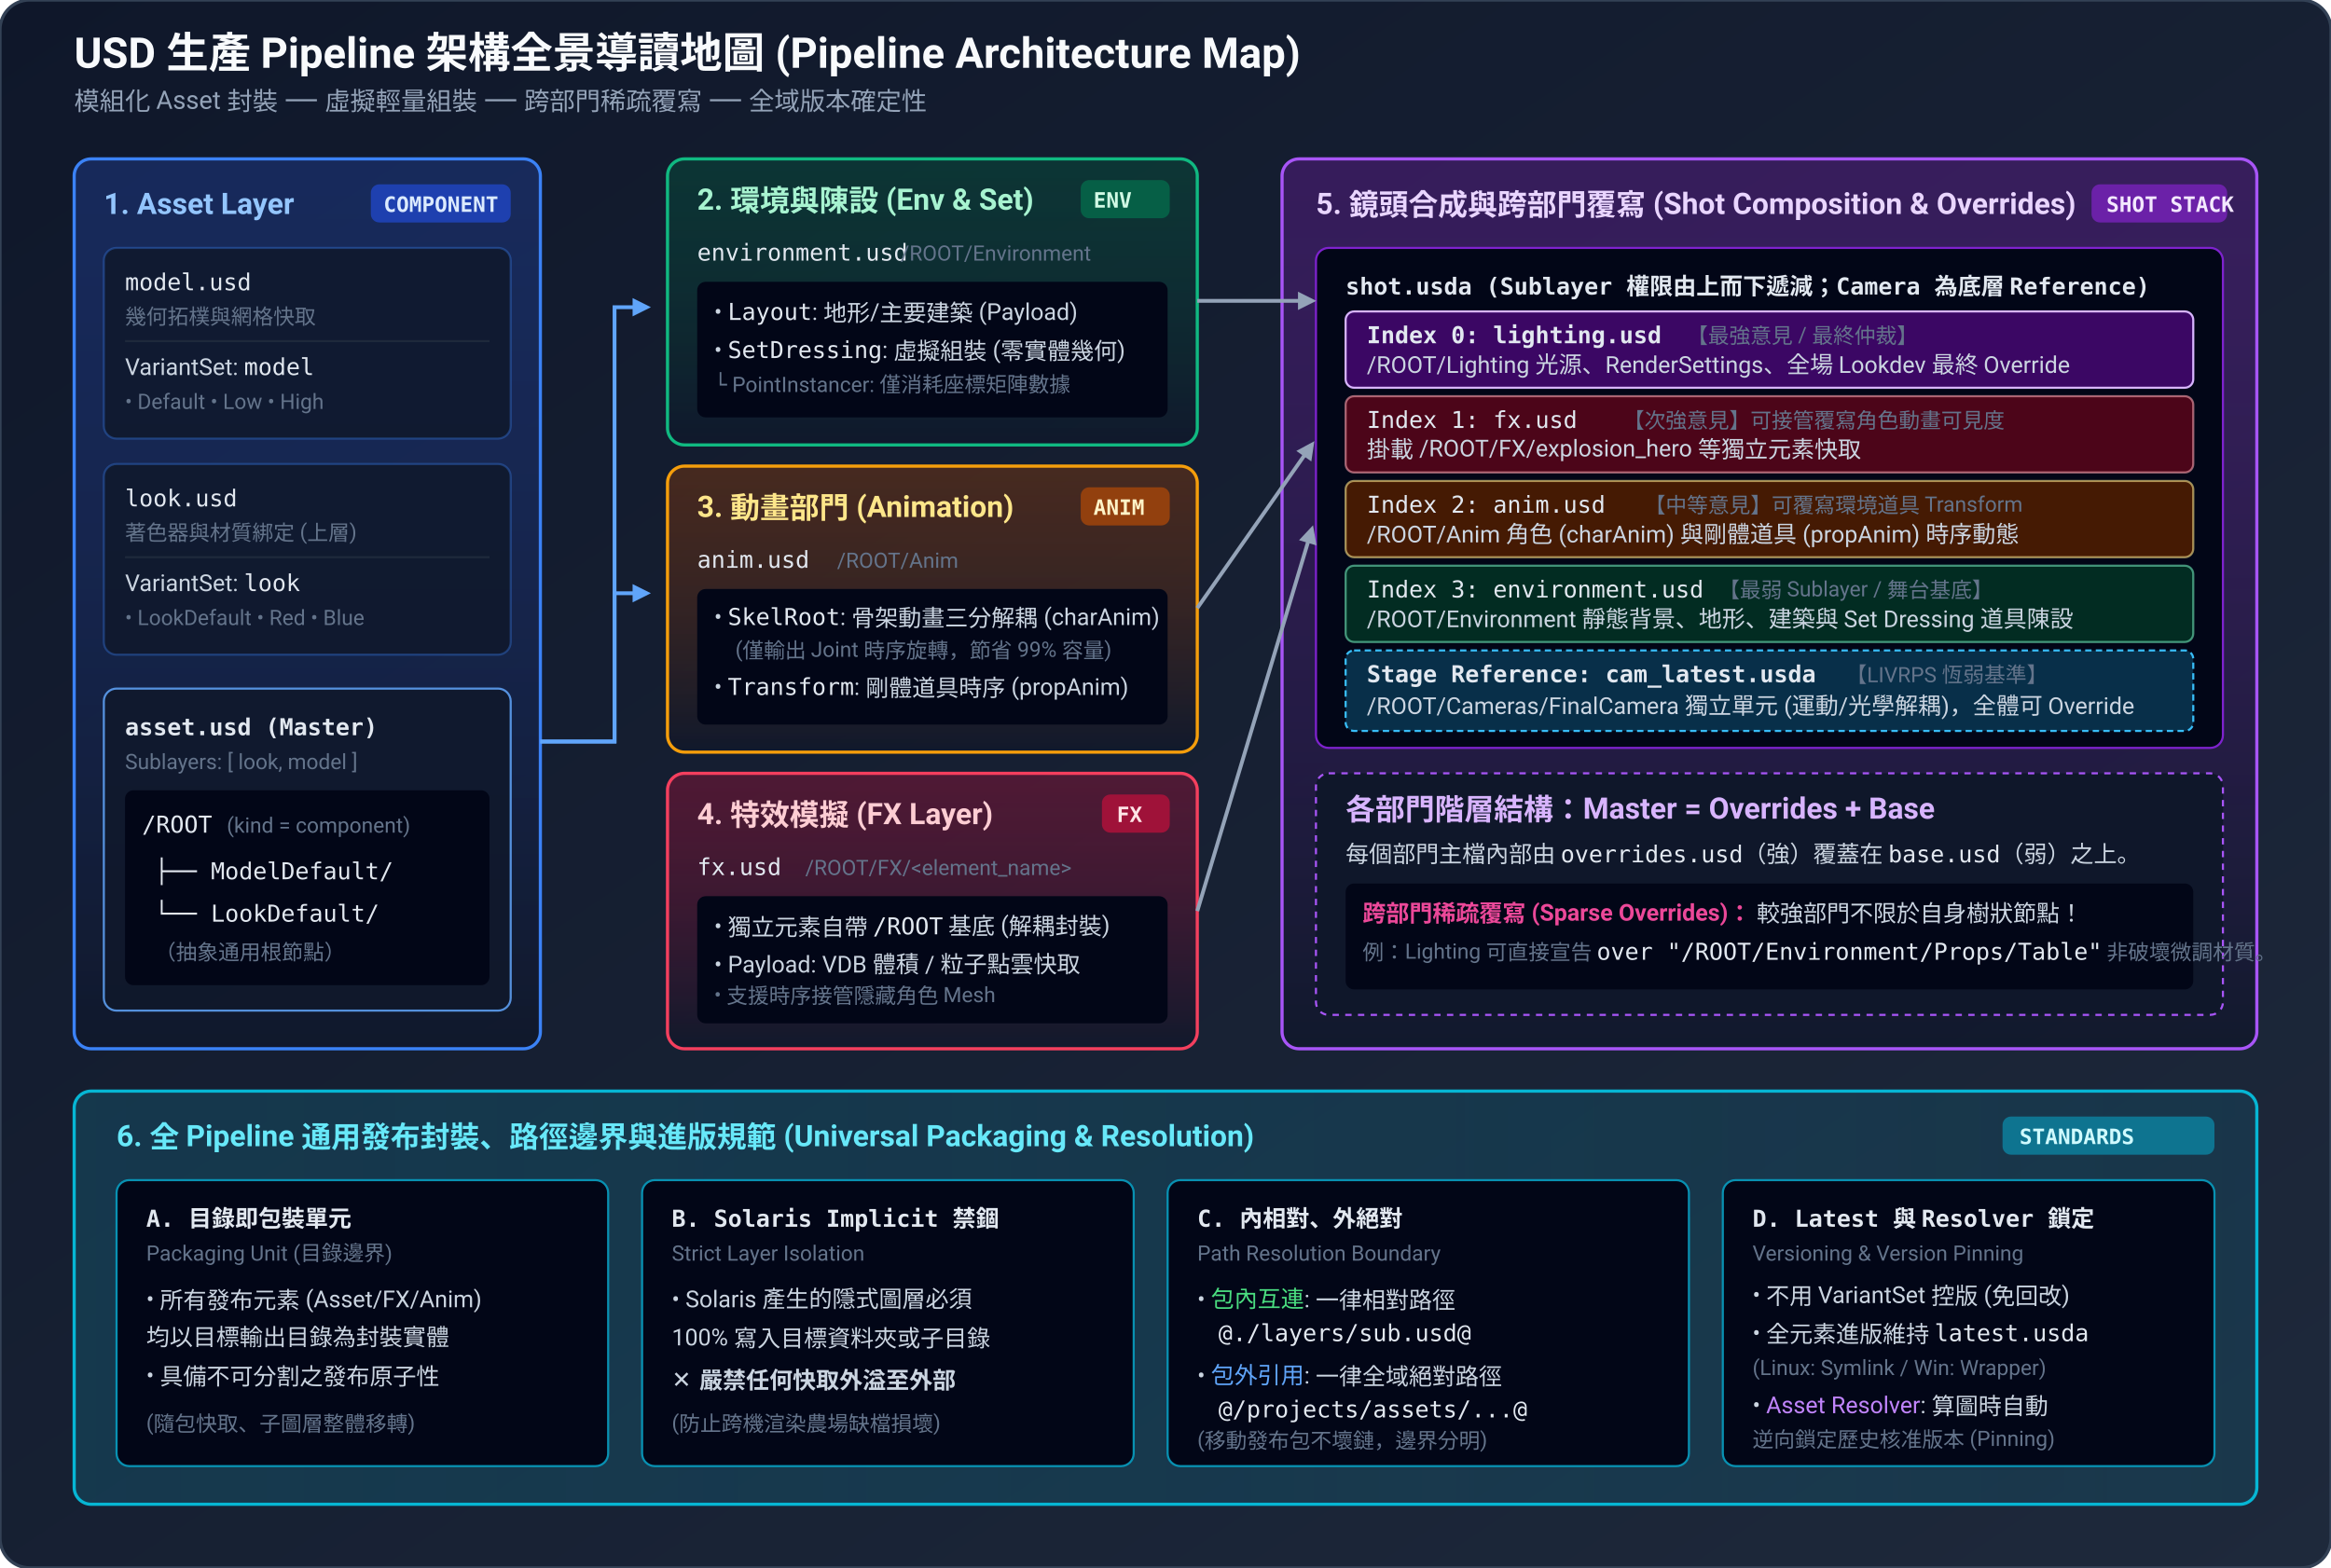
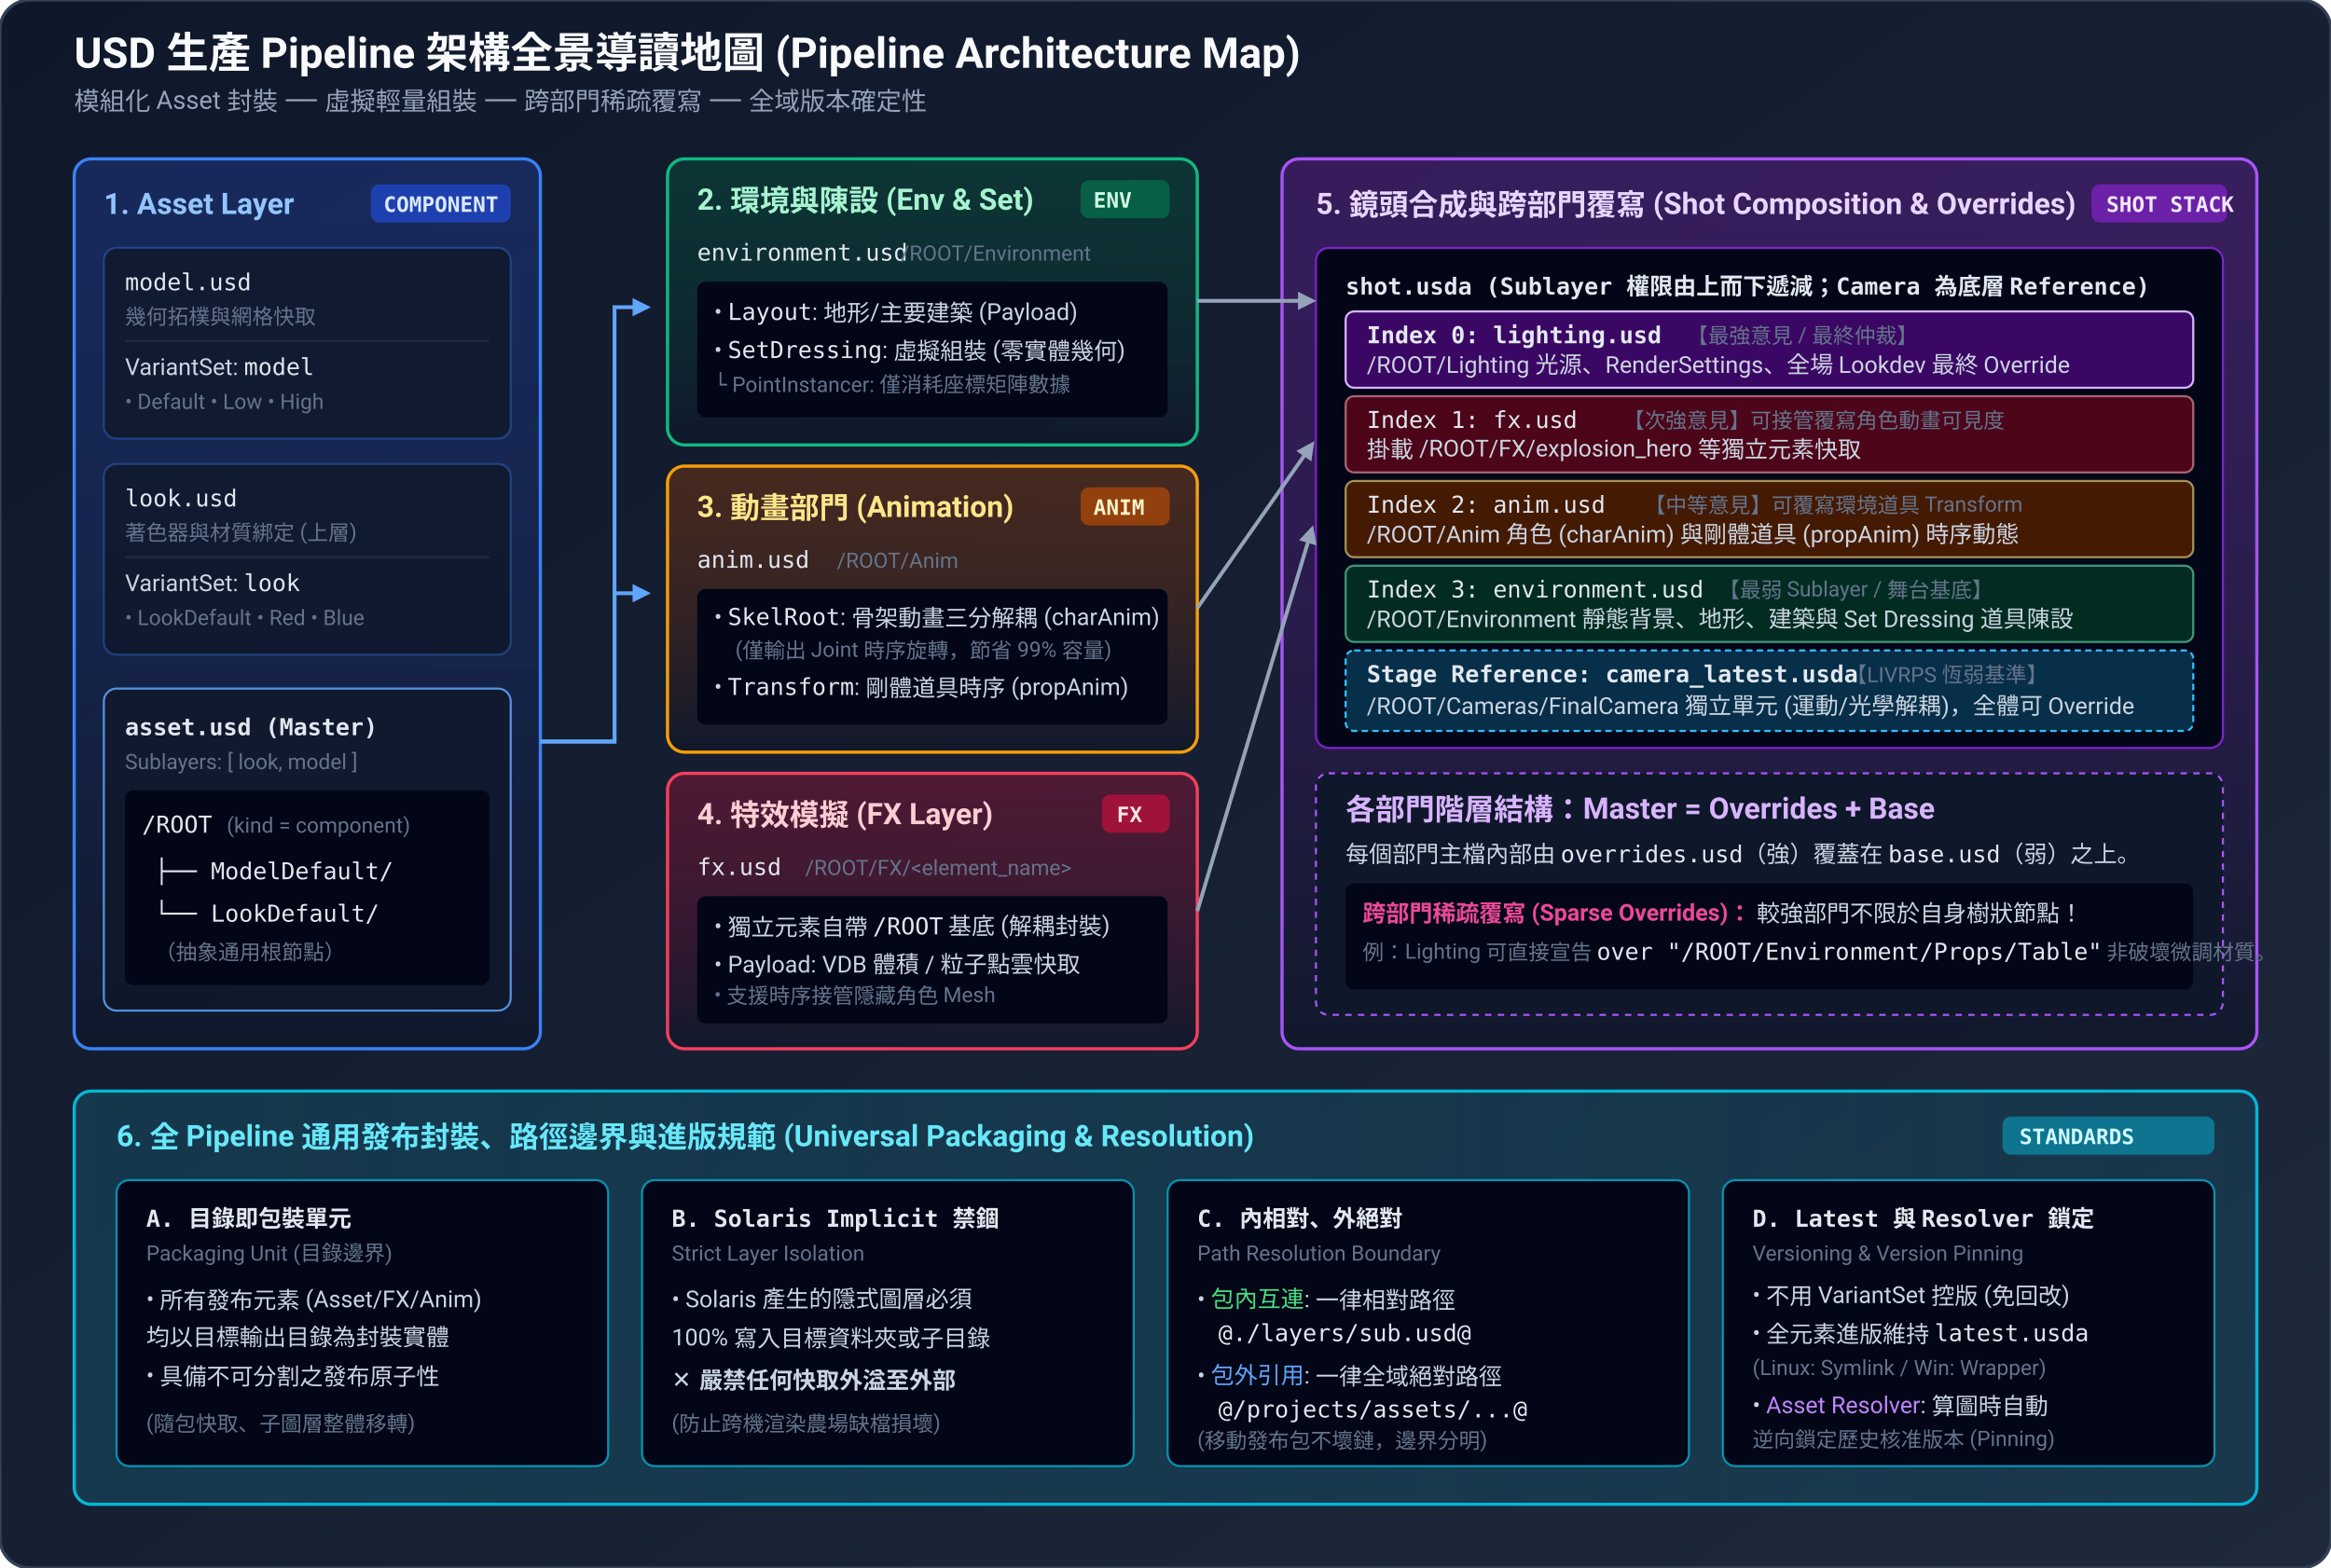
<svg xmlns="http://www.w3.org/2000/svg" viewBox="0 0 1100 740" width="100%" height="100%">
  <defs>
    <linearGradient id="bgGrad" x1="0%" y1="0%" x2="100%" y2="100%">
      <stop offset="0%" stop-color="#0f172a" />
      <stop offset="100%" stop-color="#1e293b" />
    </linearGradient>
    <linearGradient id="assetGrad" x1="0%" y1="0%" x2="0%" y2="100%">
      <stop offset="0%" stop-color="#1e3a8a" stop-opacity="0.5" />
      <stop offset="100%" stop-color="#0f172a" stop-opacity="0.8" />
    </linearGradient>
    <linearGradient id="envGrad" x1="0%" y1="0%" x2="0%" y2="100%">
      <stop offset="0%" stop-color="#064e3b" stop-opacity="0.5" />
      <stop offset="100%" stop-color="#0f172a" stop-opacity="0.8" />
    </linearGradient>
    <linearGradient id="animGrad" x1="0%" y1="0%" x2="0%" y2="100%">
      <stop offset="0%" stop-color="#78350f" stop-opacity="0.5" />
      <stop offset="100%" stop-color="#0f172a" stop-opacity="0.8" />
    </linearGradient>
    <linearGradient id="fxGrad" x1="0%" y1="0%" x2="0%" y2="100%">
      <stop offset="0%" stop-color="#881337" stop-opacity="0.5" />
      <stop offset="100%" stop-color="#0f172a" stop-opacity="0.8" />
    </linearGradient>
    <linearGradient id="shotGrad" x1="0%" y1="0%" x2="0%" y2="100%">
      <stop offset="0%" stop-color="#581c87" stop-opacity="0.5" />
      <stop offset="100%" stop-color="#0f172a" stop-opacity="0.8" />
    </linearGradient>
    <linearGradient id="pkgGrad" x1="0%" y1="0%" x2="100%" y2="0%">
      <stop offset="0%" stop-color="#155e75" stop-opacity="0.4" />
      <stop offset="100%" stop-color="#0e7490" stop-opacity="0.2" />
    </linearGradient>
    <marker id="arrow" viewBox="0 0 10 10" refX="6" refY="5" markerWidth="6" markerHeight="6" orient="auto-start-reverse">
      <path d="M 0 1 L 8 5 L 0 9 z" fill="#94a3b8" />
    </marker>
    <marker id="arrow-blue" viewBox="0 0 10 10" refX="6" refY="5" markerWidth="6" markerHeight="6" orient="auto-start-reverse">
      <path d="M 0 1 L 8 5 L 0 9 z" fill="#60a5fa" />
    </marker>
    <marker id="arrow-purple" viewBox="0 0 10 10" refX="6" refY="5" markerWidth="6" markerHeight="6" orient="auto-start-reverse">
      <path d="M 0 1 L 8 5 L 0 9 z" fill="#c084fc" />
    </marker>
  </defs>
  <style>
    .title { font-family: -apple-system, BlinkMacSystemFont, "Segoe UI", Roboto, "PingFang TC", "Microsoft JhengHei", sans-serif; font-size: 20px; font-weight: 700; fill: #f8fafc; }
    .subtitle { font-family: -apple-system, BlinkMacSystemFont, "Segoe UI", Roboto, "PingFang TC", "Microsoft JhengHei", sans-serif; font-size: 12px; fill: #94a3b8; }
    .card-title { font-family: -apple-system, BlinkMacSystemFont, "Segoe UI", Roboto, "PingFang TC", "Microsoft JhengHei", sans-serif; font-size: 14px; font-weight: 700; }
    .card-badge { font-family: monospace; font-size: 10px; font-weight: 600; }
    .text-body { font-family: -apple-system, BlinkMacSystemFont, "Segoe UI", Roboto, "PingFang TC", "Microsoft JhengHei", sans-serif; font-size: 11px; fill: #cbd5e1; }
    .text-mono { font-family: "SFMono-Regular", Consolas, Menlo, monospace; font-size: 11px; fill: #e2e8f0; }
    .text-dim { font-family: -apple-system, BlinkMacSystemFont, "Segoe UI", Roboto, "PingFang TC", "Microsoft JhengHei", sans-serif; font-size: 10px; fill: #64748b; }
    .box { rx: 8px; ry: 8px; stroke-width: 1.5; }
    .inner-box { rx: 6px; ry: 6px; fill: #0f172a; stroke-width: 1; opacity: 0.85; }
    .flow-line { fill: none; stroke: #64748b; stroke-width: 1.5; stroke-dasharray: 4 3; marker-end: url(#arrow); }
    .solid-line { fill: none; stroke: #94a3b8; stroke-width: 1.8; marker-end: url(#arrow); }
    .blue-line { fill: none; stroke: #60a5fa; stroke-width: 1.8; marker-end: url(#arrow-blue); }
    .purple-line { fill: none; stroke: #c084fc; stroke-width: 2; marker-end: url(#arrow-purple); }
  </style>
  <rect width="1100" height="740" rx="14" fill="url(#bgGrad)" stroke="#334155" stroke-width="1.5" />
  <g transform="translate(35, 32)">
    <text class="title" x="0" y="0">USD 生產 Pipeline 架構全景導讀地圖 (Pipeline Architecture Map)</text>
    <text class="subtitle" x="0" y="20">模組化 Asset 封裝 ── 虛擬輕量組裝 ── 跨部門稀疏覆寫 ── 全域版本確定性</text>
  </g>
  <g transform="translate(35, 75)">
    <rect class="box" width="220" height="420" fill="url(#assetGrad)" stroke="#3b82f6" />
    <text class="card-title" x="14" y="26" fill="#93c5fd">1. Asset Layer</text>
    <rect x="140" y="12" width="66" height="18" rx="4" fill="#1e40af" />
    <text class="card-badge" x="146" y="25" fill="#dbeafe">COMPONENT</text>
    <g transform="translate(14, 42)">
      <rect class="inner-box" width="192" height="90" stroke="#3b82f6" stroke-opacity="0.4" />
      <text class="text-mono" x="10" y="20" fill="#60a5fa">model.usd</text>
      <text class="text-dim" x="10" y="36">幾何拓樸與網格快取</text>
      <path d="M 10 44 L 182 44" stroke="#1e293b" />
      <text class="text-body" x="10" y="60">VariantSet: <tspan class="text-mono" fill="#93c5fd">model</tspan>
      </text>
      <text class="text-dim" x="10" y="76">• Default  • Low  • High</text>
    </g>
    <g transform="translate(14, 144)">
      <rect class="inner-box" width="192" height="90" stroke="#3b82f6" stroke-opacity="0.4" />
      <text class="text-mono" x="10" y="20" fill="#60a5fa">look.usd</text>
      <text class="text-dim" x="10" y="36">著色器與材質綁定 (上層)</text>
      <path d="M 10 44 L 182 44" stroke="#1e293b" />
      <text class="text-body" x="10" y="60">VariantSet: <tspan class="text-mono" fill="#93c5fd">look</tspan>
      </text>
      <text class="text-dim" x="10" y="76">• LookDefault • Red • Blue</text>
    </g>
    <g transform="translate(14, 250)">
      <rect class="inner-box" width="192" height="152" stroke="#60a5fa" stroke-width="1.5" />
      <text class="text-mono" x="10" y="22" fill="#bfdbfe" font-weight="bold">asset.usd (Master)</text>
      <text class="text-dim" x="10" y="38">Sublayers: [ look, model ]</text>
      <rect x="10" y="48" width="172" height="92" rx="4" fill="#020617" />
      <text class="text-mono" x="18" y="68" fill="#38bdf8">/ROOT</text>
      <text class="text-dim" x="58" y="68">(kind = component)</text>
      <text class="text-mono" x="24" y="90" fill="#94a3b8">├── ModelDefault/</text>
      <text class="text-mono" x="24" y="110" fill="#94a3b8">└── LookDefault/</text>
      <text class="text-dim" x="24" y="128">（抽象通用根節點）</text>
    </g>
  </g>
  <path class="blue-line" d="M 255 350 L 290 350 L 290 145 L 305 145" />
  <path class="blue-line" d="M 255 350 L 290 350 L 290 280 L 305 280" />
  <g transform="translate(315, 75)">
    <rect class="box" width="250" height="135" fill="url(#envGrad)" stroke="#10b981" />
    <text class="card-title" x="14" y="24" fill="#a7f3d0">2. 環境與陳設 (Env &amp; Set)</text>
    <rect x="195" y="10" width="42" height="18" rx="4" fill="#065f46" />
    <text class="card-badge" x="201" y="23" fill="#d1fae5">ENV</text>
    <text class="text-mono" x="14" y="48" fill="#6ee7b7">environment.usd</text>
    <text class="text-dim" x="110" y="48">/ROOT/Environment</text>
    <rect x="14" y="58" width="222" height="64" rx="4" fill="#020617" />
    <text class="text-body" x="22" y="76">• <tspan class="text-mono" fill="#f8fafc">Layout</tspan>: 地形/主要建築 (Payload)</text>
    <text class="text-body" x="22" y="94">• <tspan class="text-mono" fill="#f8fafc">SetDressing</tspan>: 虛擬組裝 (零實體幾何)</text>
    <text class="text-dim" x="22" y="110">  └ PointInstancer: 僅消耗座標矩陣數據</text>
  </g>
  <g transform="translate(315, 220)">
    <rect class="box" width="250" height="135" fill="url(#animGrad)" stroke="#f59e0b" />
    <text class="card-title" x="14" y="24" fill="#fde68a">3. 動畫部門 (Animation)</text>
    <rect x="195" y="10" width="42" height="18" rx="4" fill="#92400e" />
    <text class="card-badge" x="201" y="23" fill="#fef3c7">ANIM</text>
    <text class="text-mono" x="14" y="48" fill="#fcd34d">anim.usd</text>
    <text class="text-dim" x="80" y="48">/ROOT/Anim</text>
    <rect x="14" y="58" width="222" height="64" rx="4" fill="#020617" />
    <text class="text-body" x="22" y="75">• <tspan class="text-mono" fill="#f8fafc">SkelRoot</tspan>: 骨架動畫三分解耦 (charAnim)</text>
    <text class="text-dim" x="32" y="90">  (僅輸出 Joint 時序旋轉，節省 99% 容量)</text>
    <text class="text-body" x="22" y="108">• <tspan class="text-mono" fill="#f8fafc">Transform</tspan>: 剛體道具時序 (propAnim)</text>
  </g>
  <g transform="translate(315, 365)">
    <rect class="box" width="250" height="130" fill="url(#fxGrad)" stroke="#f43f5e" />
    <text class="card-title" x="14" y="24" fill="#fecdd3">4. 特效模擬 (FX Layer)</text>
    <rect x="205" y="10" width="32" height="18" rx="4" fill="#9f1239" />
    <text class="card-badge" x="212" y="23" fill="#ffe4e6">FX</text>
    <text class="text-mono" x="14" y="48" fill="#fda4af">fx.usd</text>
    <text class="text-dim" x="65" y="48">/ROOT/FX/&lt;element_name&gt;</text>
    <rect x="14" y="58" width="222" height="60" rx="4" fill="#020617" />
    <text class="text-body" x="22" y="76">• 獨立元素自帶 <tspan class="text-mono" fill="#f8fafc">/ROOT</tspan> 基底 (解耦封裝)</text>
    <text class="text-body" x="22" y="94">• Payload: VDB 體積 / 粒子點雲快取</text>
    <text class="text-dim" x="22" y="108">• 支援時序接管隱藏角色 Mesh</text>
  </g>
  <g transform="translate(605, 75)">
    <rect class="box" width="460" height="420" fill="url(#shotGrad)" stroke="#a855f7" />
    <text class="card-title" x="16" y="26" fill="#e9d5ff">5. 鏡頭合成與跨部門覆寫 (Shot Composition &amp; Overrides)</text>
    <rect x="382" y="12" width="64" height="18" rx="4" fill="#6b21a8" />
    <text class="card-badge" x="389" y="25" fill="#f3e8ff">SHOT STACK</text>
    <g transform="translate(16, 42)">
      <rect x="0" y="0" width="428" height="236" rx="6" fill="#020617" stroke="#7e22ce" stroke-width="1" />
      <text class="text-mono" x="14" y="22" fill="#c084fc" font-weight="bold">shot.usda (Sublayer 權限由上而下遞減；Camera 為底層 Reference)</text>
      <rect x="14" y="30" width="400" height="36" rx="4" fill="#3b0764" stroke="#d8b4fe" />
      <text class="text-mono" x="24" y="45" fill="#faf5ff" font-weight="bold">Index 0: lighting.usd</text>
      <text class="text-dim" x="175" y="45">【最強意見 / 最終仲裁】</text>
      <text class="text-body" x="24" y="59">/ROOT/Lighting 光源、RenderSettings、全場 Lookdev 最終 Override</text>
      <rect x="14" y="70" width="400" height="36" rx="4" fill="#4c0519" stroke="#fda4af" stroke-opacity="0.6" />
      <text class="text-mono" x="24" y="85" fill="#fff1f2">Index 1: fx.usd</text>
      <text class="text-dim" x="145" y="85">【次強意見】可接管覆寫角色動畫可見度</text>
      <text class="text-body" x="24" y="99">掛載 /ROOT/FX/explosion_hero 等獨立元素快取</text>
      <rect x="14" y="110" width="400" height="36" rx="4" fill="#451a03" stroke="#fde68a" stroke-opacity="0.6" />
      <text class="text-mono" x="24" y="125" fill="#fffbeb">Index 2: anim.usd</text>
      <text class="text-dim" x="155" y="125">【中等意見】可覆寫環境道具 Transform</text>
      <text class="text-body" x="24" y="139">/ROOT/Anim 角色 (charAnim) 與剛體道具 (propAnim) 時序動態</text>
      <rect x="14" y="150" width="400" height="36" rx="4" fill="#022c22" stroke="#6ee7b7" stroke-opacity="0.6" />
      <text class="text-mono" x="24" y="165" fill="#f0fdf4">Index 3: environment.usd</text>
      <text class="text-dim" x="190" y="165">【最弱 Sublayer / 舞台基底】</text>
      <text class="text-body" x="24" y="179">/ROOT/Environment 靜態背景、地形、建築與 Set Dressing 道具陳設</text>
      <rect x="14" y="190" width="400" height="38" rx="4" fill="#082f49" stroke="#38bdf8" stroke-dasharray="3 2" />
-       <text class="text-mono" x="24" y="205" fill="#e0f2fe" font-weight="bold">Stage Reference: cam_latest.usda</text>
+       <text class="text-mono" x="24" y="205" fill="#e0f2fe" font-weight="bold">Stage Reference: camera_latest.usda</text>
      <text class="text-dim" x="250" y="205">【LIVRPS 恆弱基準】</text>
      <text class="text-body" x="24" y="220">/ROOT/Cameras/FinalCamera 獨立單元 (運動/光學解耦)，全體可 Override</text>
    </g>
    <g transform="translate(16, 290)">
      <rect x="0" y="0" width="428" height="114" rx="6" fill="#0f172a" stroke="#a855f7" stroke-width="1" stroke-dasharray="3 3" />
      <text class="card-title" x="14" y="22" fill="#d8b4fe">各部門階層結構：Master = Overrides + Base</text>
      <text class="text-body" x="14" y="42">每個部門主檔內部由 <tspan class="text-mono" fill="#f8fafc">overrides.usd</tspan>（強）覆蓋在 <tspan class="text-mono" fill="#f8fafc">base.usd</tspan>（弱）之上。</text>
      <rect x="14" y="52" width="400" height="50" rx="4" fill="#020617" />
      <text class="text-body" x="22" y="70">
        <tspan fill="#ec4899" font-weight="bold">跨部門稀疏覆寫 (Sparse Overrides)：</tspan> 較強部門不限於自身樹狀節點！</text>
      <text class="text-dim" x="22" y="88">例：Lighting 可直接宣告 <tspan class="text-mono" fill="#e2e8f0">over "/ROOT/Environment/Props/Table"</tspan> 非破壞微調材質。</text>
    </g>
  </g>
  <path class="solid-line" d="M 565 142 L 619 142" />
  <path class="solid-line" d="M 565 287 L 619 210" />
  <path class="solid-line" d="M 565 430 L 619 250" />
  <g transform="translate(35, 515)">
    <rect class="box" width="1030" height="195" fill="url(#pkgGrad)" stroke="#06b6d4" />
    <text class="card-title" x="20" y="26" fill="#67e8f9">6. 全 Pipeline 通用發布封裝、路徑邊界與進版規範 (Universal Packaging &amp; Resolution)</text>
    <rect x="910" y="12" width="100" height="18" rx="4" fill="#0e7490" />
    <text class="card-badge" x="918" y="25" fill="#cffafe">STANDARDS</text>
    <g transform="translate(20, 42)">
      <rect x="0" y="0" width="232" height="135" rx="6" fill="#020617" stroke="#0891b2" stroke-width="1" />
      <text class="text-mono" x="14" y="22" fill="#38bdf8" font-weight="bold">A. 目錄即包裝單元</text>
      <text class="text-dim" x="14" y="38">Packaging Unit (目錄邊界)</text>
      <text class="text-body" x="14" y="60">• 所有發布元素 (Asset/FX/Anim)</text>
      <text class="text-body" x="14" y="78">  均以目標輸出目錄為封裝實體</text>
      <text class="text-body" x="14" y="96">• 具備不可分割之發布原子性</text>
      <text class="text-dim" x="14" y="118">  (隨包快取、子圖層整體移轉)</text>
    </g>
    <g transform="translate(268, 42)">
      <rect x="0" y="0" width="232" height="135" rx="6" fill="#020617" stroke="#0891b2" stroke-width="1" />
      <text class="text-mono" x="14" y="22" fill="#38bdf8" font-weight="bold">B. Solaris Implicit 禁錮</text>
      <text class="text-dim" x="14" y="38">Strict Layer Isolation</text>
      <text class="text-body" x="14" y="60">• Solaris 產生的隱式圖層必須</text>
      <text class="text-body" x="14" y="78">  100% 寫入目標資料夾或子目錄</text>
      <text class="text-body" x="14" y="98" fill="#f87171" font-weight="bold">✕ 嚴禁任何快取外溢至外部</text>
      <text class="text-dim" x="14" y="118">  (防止跨機渲染農場缺檔損壞)</text>
    </g>
    <g transform="translate(516, 42)">
      <rect x="0" y="0" width="246" height="135" rx="6" fill="#020617" stroke="#0891b2" stroke-width="1" />
      <text class="text-mono" x="14" y="22" fill="#38bdf8" font-weight="bold">C. 內相對、外絕對</text>
      <text class="text-dim" x="14" y="38">Path Resolution Boundary</text>
      <text class="text-body" x="14" y="60">• <tspan fill="#4ade80">包內互連</tspan>: 一律相對路徑</text>
      <text class="text-mono" x="24" y="76" fill="#86efac">@./layers/sub.usd@</text>
      <text class="text-body" x="14" y="96">• <tspan fill="#60a5fa">包外引用</tspan>: 一律全域絕對路徑</text>
      <text class="text-mono" x="24" y="112" fill="#93c5fd">@/projects/assets/...@</text>
      <text class="text-dim" x="14" y="126">  (移動發布包不壞鏈，邊界分明)</text>
    </g>
    <g transform="translate(778, 42)">
      <rect x="0" y="0" width="232" height="135" rx="6" fill="#020617" stroke="#0891b2" stroke-width="1" />
      <text class="text-mono" x="14" y="22" fill="#38bdf8" font-weight="bold">D. Latest 與 Resolver 鎖定</text>
      <text class="text-dim" x="14" y="38">Versioning &amp; Version Pinning</text>
      <text class="text-body" x="14" y="58">• 不用 VariantSet 控版 (免回改)</text>
      <text class="text-body" x="14" y="76">• 全元素進版維持 <tspan class="text-mono" fill="#f8fafc">latest.usda</tspan>
      </text>
      <text class="text-dim" x="14" y="92">  (Linux: Symlink / Win: Wrapper)</text>
      <text class="text-body" x="14" y="110">• <tspan fill="#c084fc">Asset Resolver</tspan>: 算圖時自動</text>
      <text class="text-dim" x="14" y="126">  逆向鎖定歷史核准版本 (Pinning)</text>
    </g>
  </g>
</svg>
